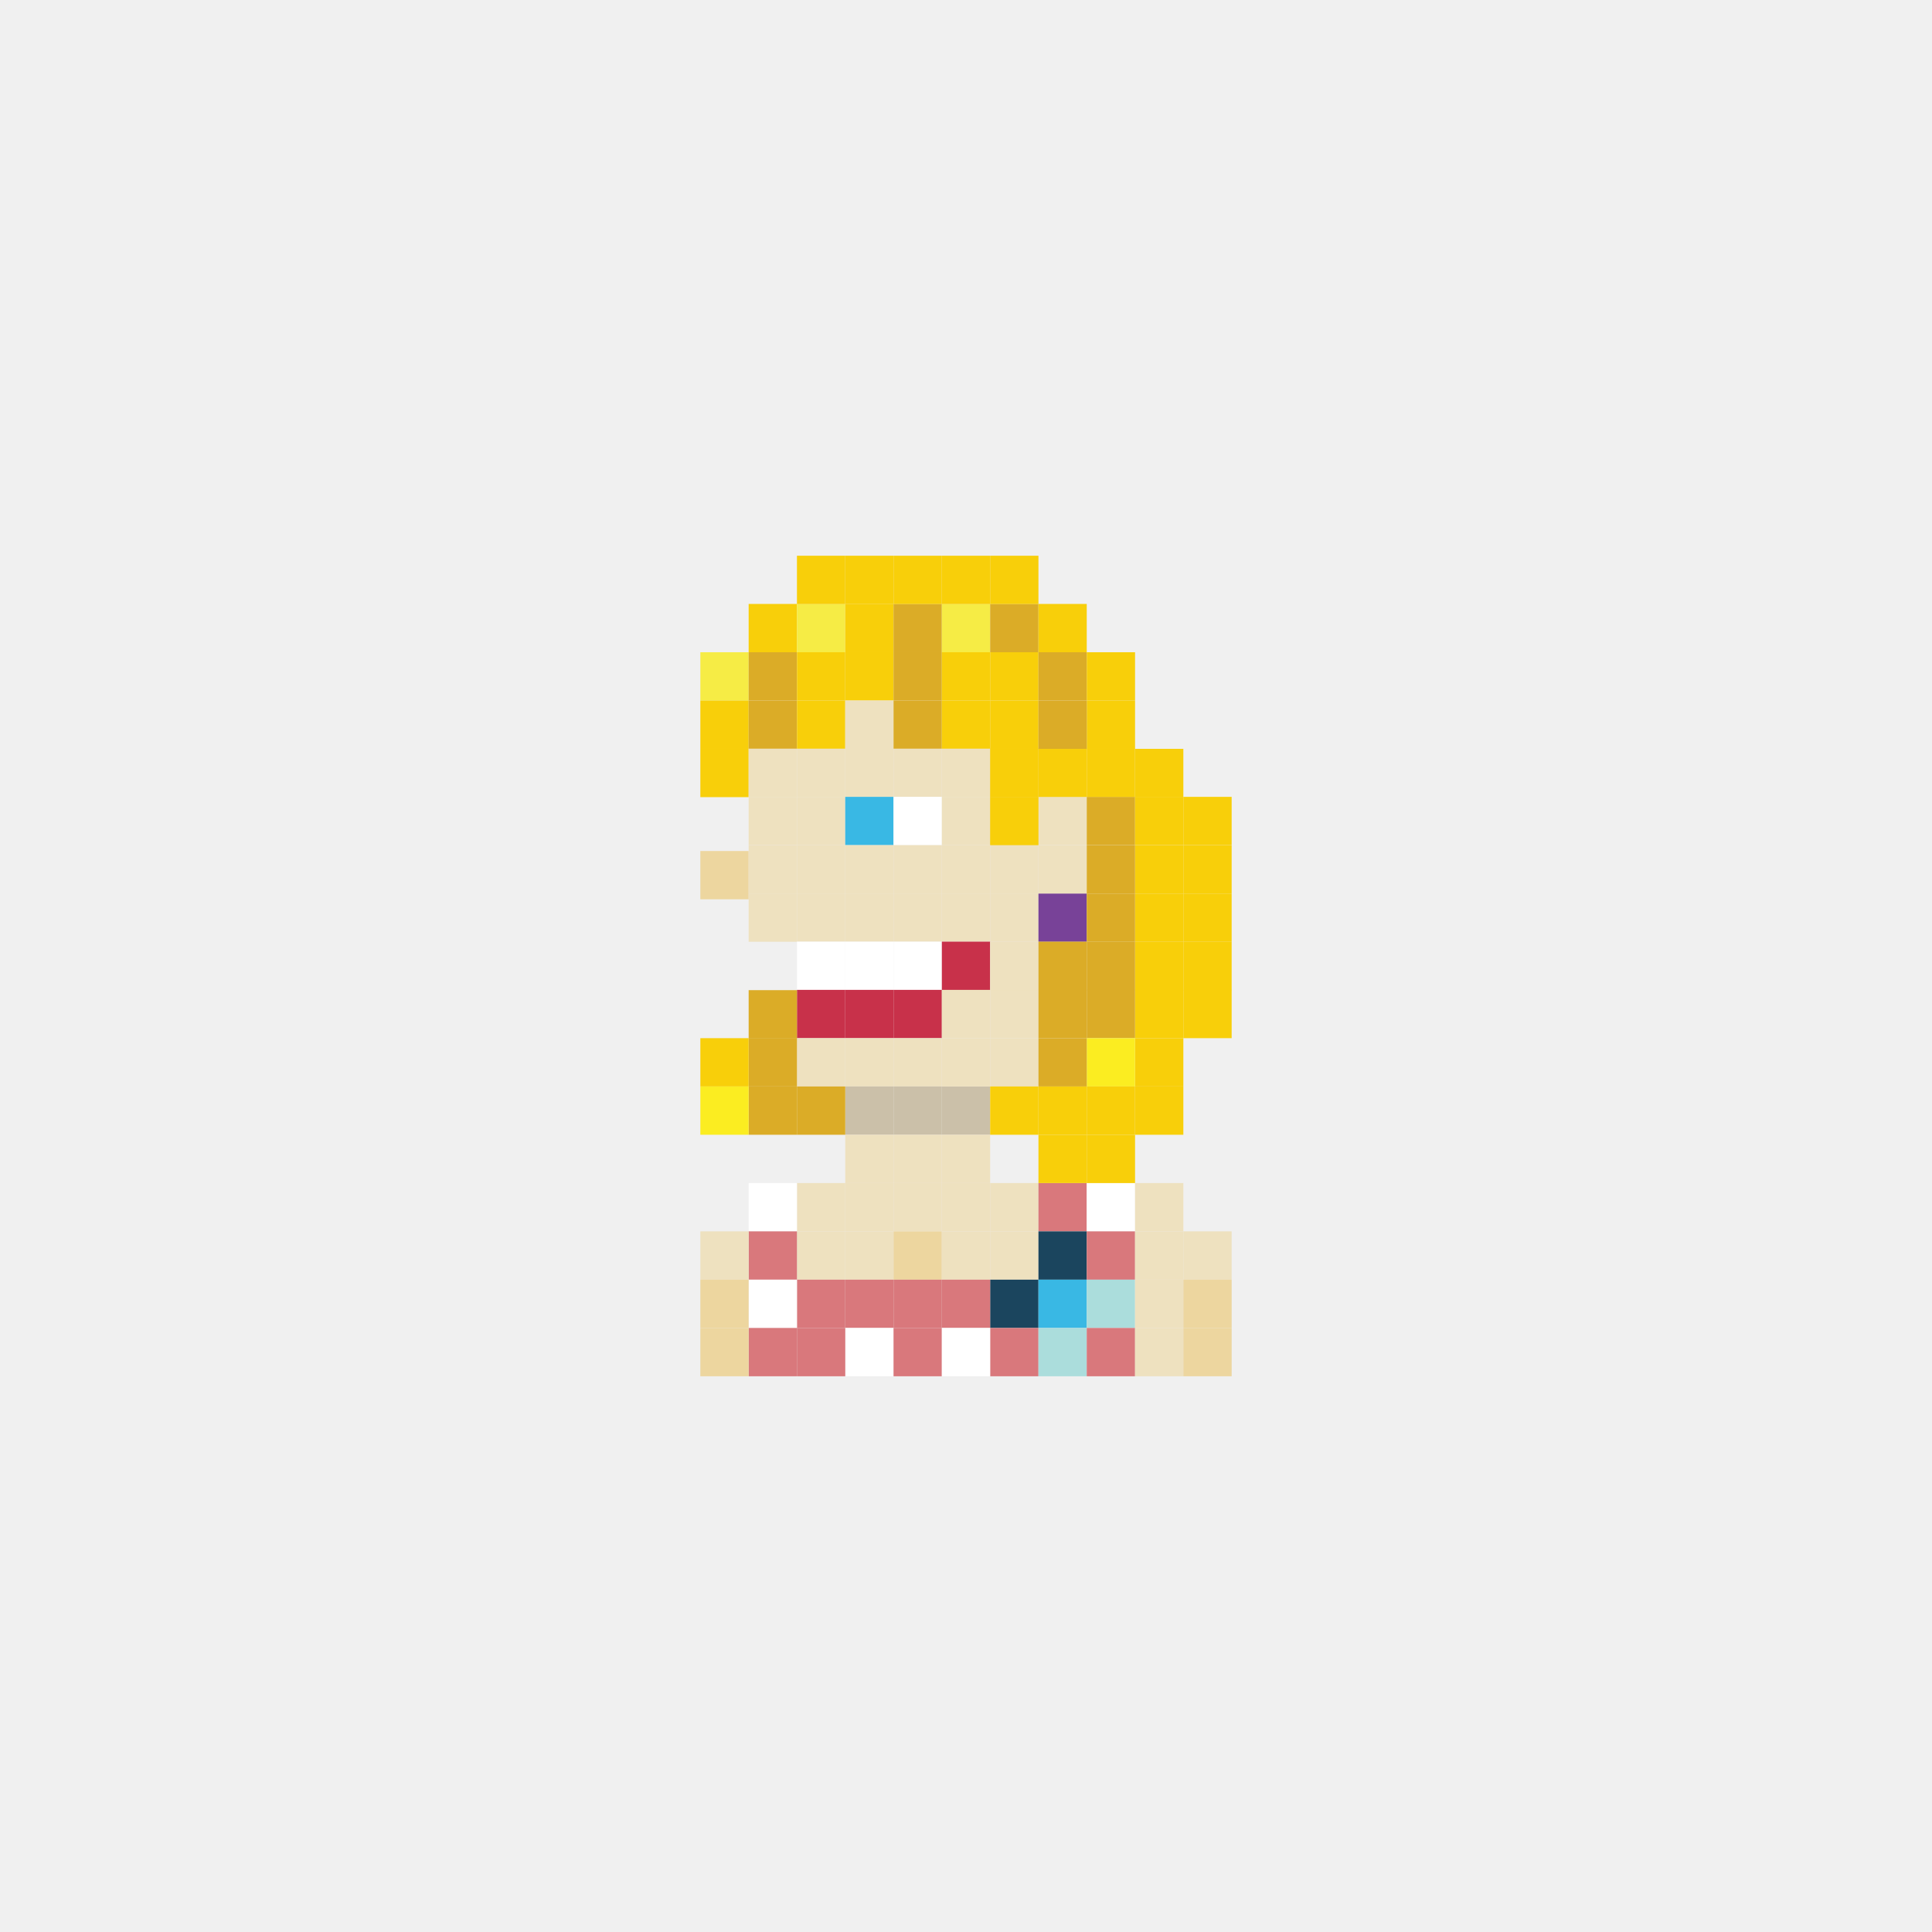
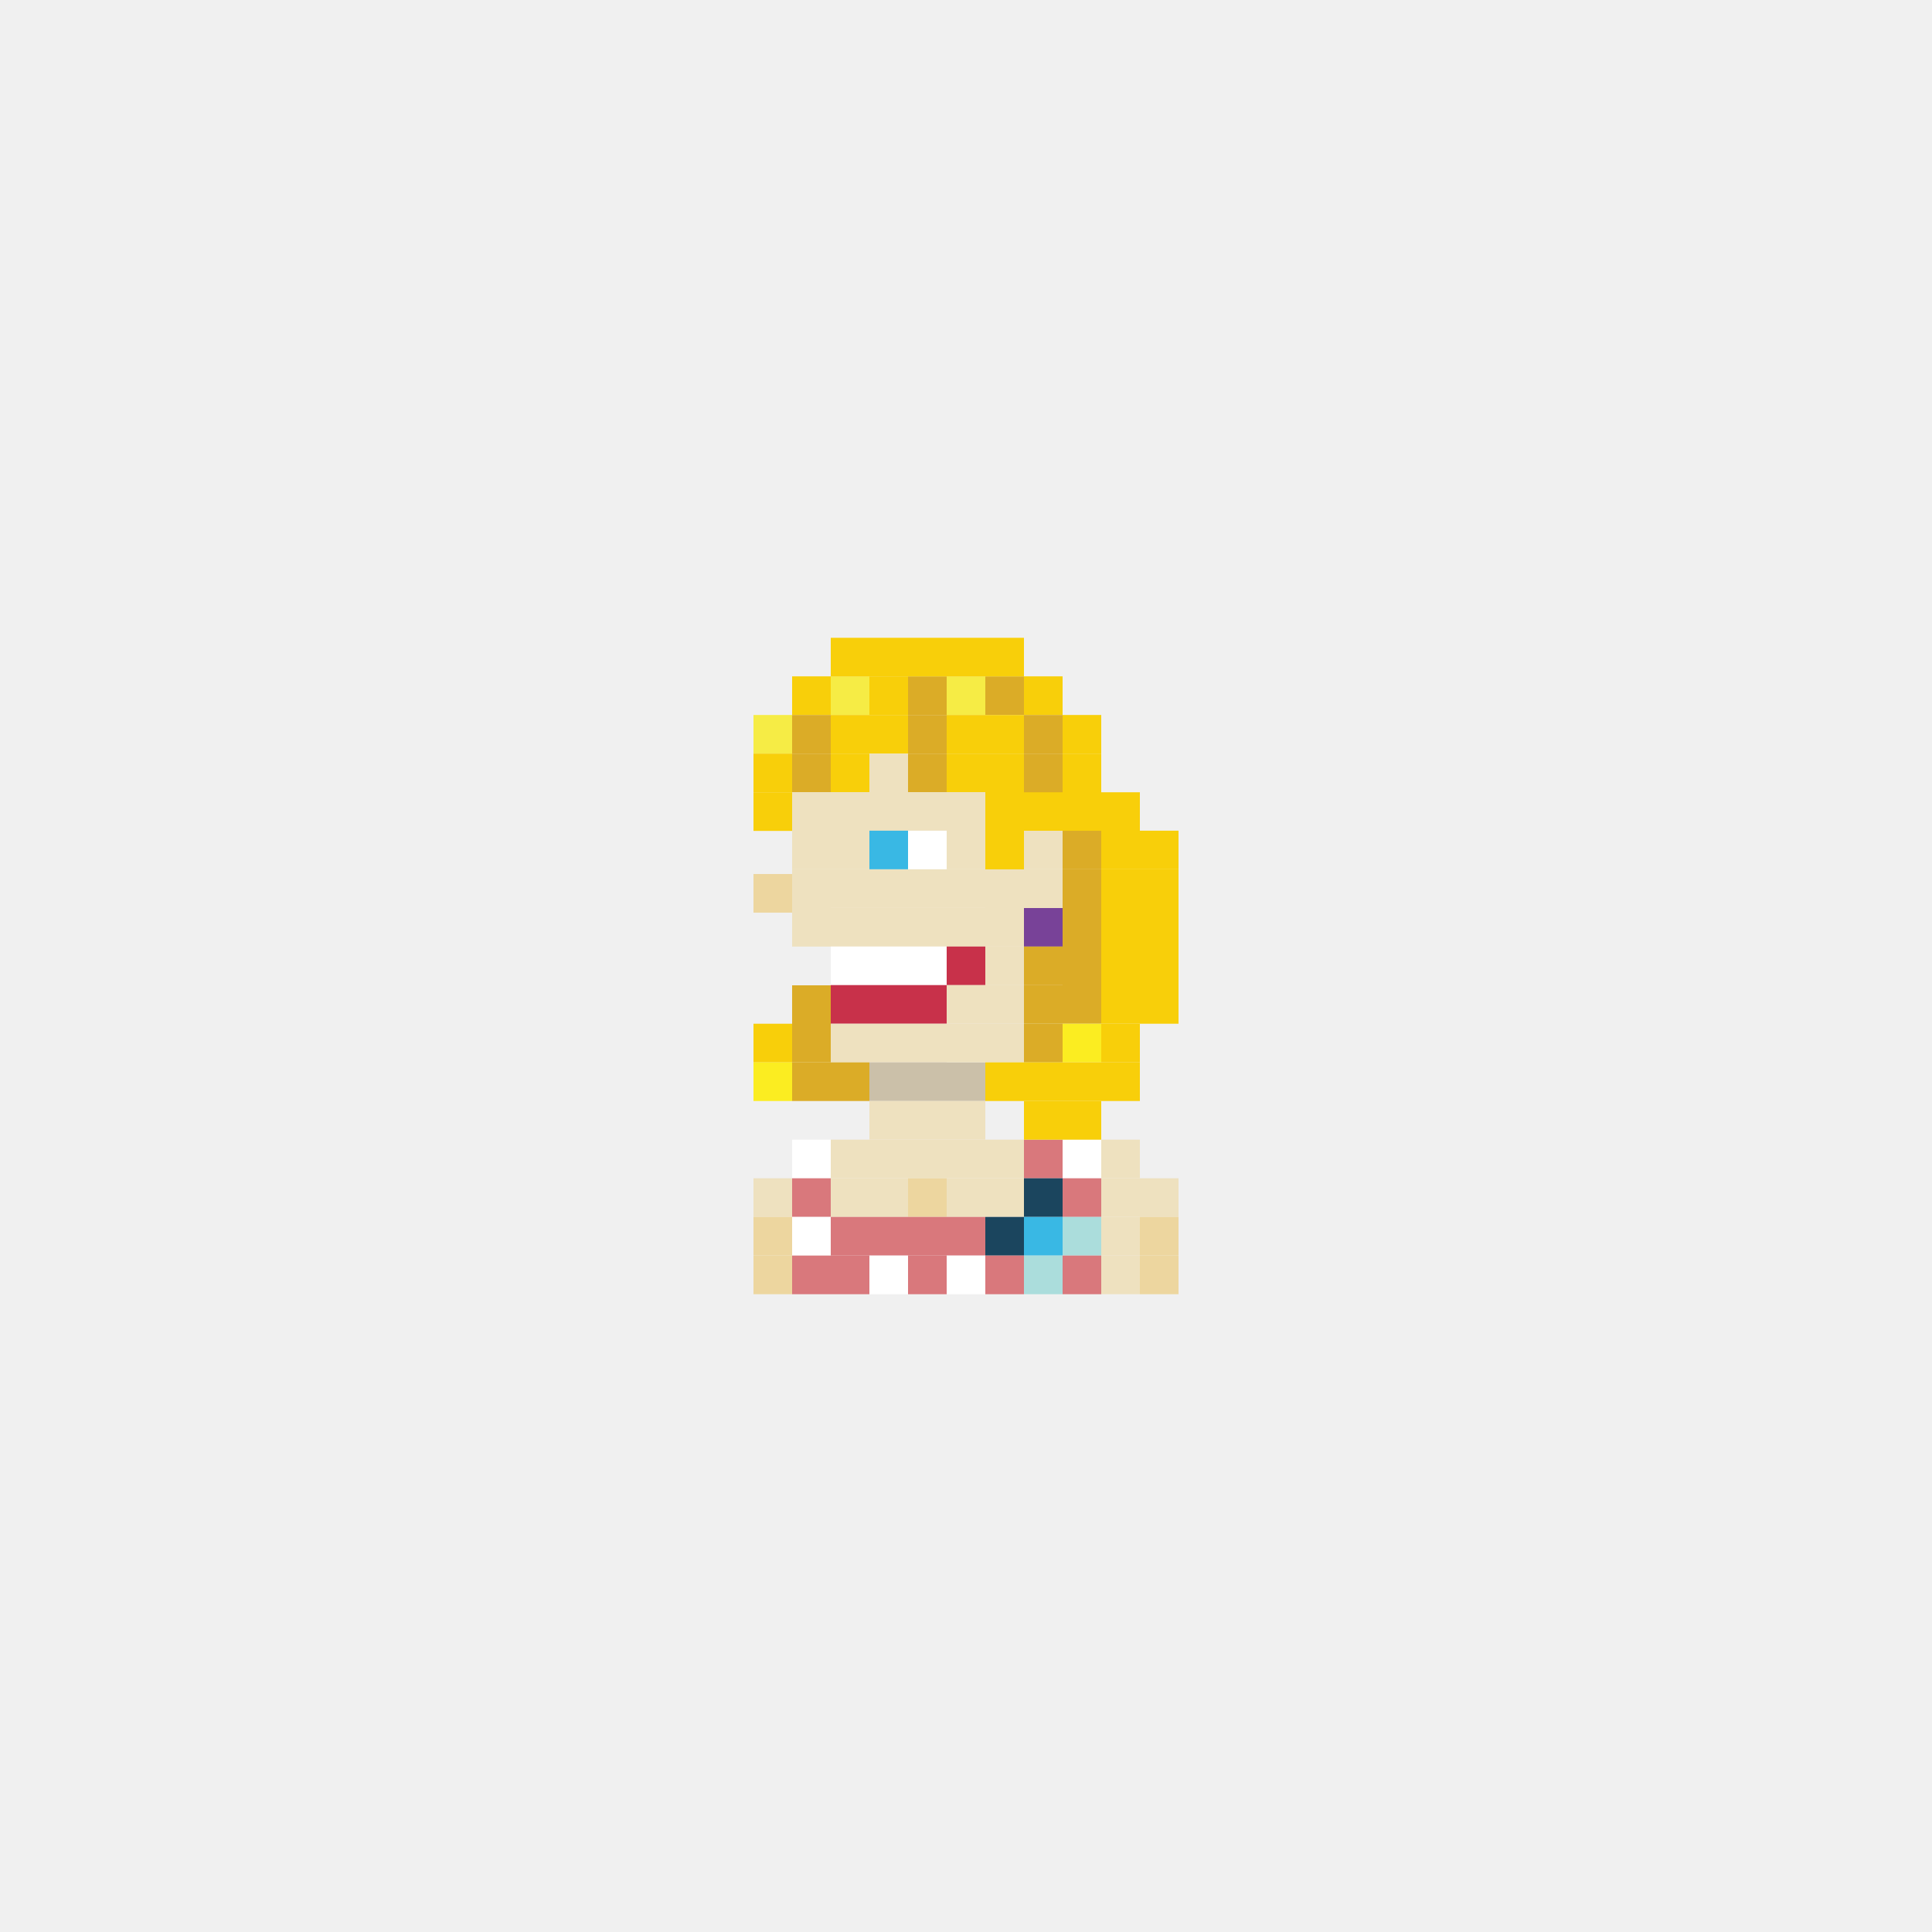
<svg xmlns="http://www.w3.org/2000/svg" version="1.1" id="Layer_1" x="0px" y="0px" width="300px" height="300px" viewBox="0 0 300 300" enable-background="new 0 0 300 300" xml:space="preserve">
  <g>
-     <rect x="108.75" y="101.279" fill="#F6EC45" width="7.5" height="7.5" />
-     <rect x="108.75" y="108.779" fill="#F8CF0A" width="7.5" height="7.5" />
-     <rect x="108.75" y="116.279" fill="#F8CF0A" width="7.5" height="7.5" />
-     <rect x="116.25" y="93.779" fill="#F8CF0A" width="7.5" height="7.5" />
-     <rect x="123.75" y="93.779" fill="#F6EC45" width="7.5" height="7.5" />
-     <rect x="131.25" y="93.779" fill="#F8CF0A" width="7.5" height="7.5" />
-     <rect x="138.75" y="93.779" fill="#DBAC27" width="7.5" height="7.5" />
-     <rect x="146.25" y="93.779" fill="#F6EC45" width="7.5" height="7.5" />
-     <rect x="116.25" y="101.279" fill="#DBAC27" width="7.5" height="7.5" />
-     <rect x="123.75" y="101.279" fill="#F8CF0A" width="7.5" height="7.5" />
-     <rect x="131.25" y="101.279" fill="#F8CF0A" width="7.5" height="7.5" />
-     <rect x="138.75" y="101.279" fill="#DBAC27" width="7.5" height="7.5" />
-     <rect x="146.25" y="101.279" fill="#F8CF0A" width="7.5" height="7.5" />
-     <rect x="116.25" y="108.779" fill="#DBAC27" width="7.5" height="7.5" />
-     <rect x="116.25" y="116.25" fill="#EEE1BF" width="7.5" height="7.5" />
-     <rect x="116.25" y="123.735" fill="#EEE1BF" width="7.5" height="7.5" />
-     <rect x="108.75" y="132.144" fill="#EDD69F" width="7.5" height="7.5" />
-     <rect x="116.25" y="131.25" fill="#EEE1BF" width="7.5" height="7.5" />
-     <rect x="116.25" y="138.735" fill="#EEE1BF" width="7.5" height="7.5" />
-     <rect x="131.25" y="138.735" fill="#EEE1BF" width="7.5" height="7.5" />
-     <rect x="123.75" y="138.735" fill="#EEE1BF" width="7.5" height="7.5" />
-     <rect x="138.75" y="138.735" fill="#EEE1BF" width="7.5" height="7.5" />
-     <rect x="153.75" y="138.735" fill="#EEE1BF" width="7.5" height="7.5" />
-     <rect x="146.25" y="138.735" fill="#EEE1BF" width="7.5" height="7.5" />
-     <rect x="131.25" y="146.221" fill="#FFFFFF" width="7.5" height="7.5" />
-     <rect x="123.75" y="146.221" fill="#FFFFFF" width="7.5" height="7.5" />
-     <rect x="138.75" y="146.221" fill="#FFFFFF" width="7.5" height="7.5" />
-     <rect x="146.25" y="146.221" fill="#C8314A" width="7.5" height="7.5" />
-     <rect x="131.25" y="153.706" fill="#C8314A" width="7.5" height="7.5" />
-     <rect x="123.75" y="153.706" fill="#C8314A" width="7.5" height="7.5" />
-     <rect x="138.75" y="153.706" fill="#C8314A" width="7.5" height="7.5" />
-     <rect x="146.25" y="153.706" fill="#EEE1BF" width="7.5" height="7.5" />
-     <rect x="131.25" y="161.206" fill="#EEE1BF" width="7.5" height="7.5" />
-     <rect x="123.75" y="161.206" fill="#EEE1BF" width="7.5" height="7.5" />
-     <rect x="138.75" y="161.206" fill="#EEE1BF" width="7.5" height="7.5" />
-     <rect x="131.25" y="168.706" fill="#CBC0A9" width="7.5" height="7.5" />
-     <rect x="138.75" y="168.706" fill="#CBC0A9" width="7.5" height="7.5" />
-     <rect x="131.25" y="176.206" fill="#EEE1BF" width="7.5" height="7.5" />
-     <rect x="138.75" y="176.206" fill="#EEE1BF" width="7.5" height="7.5" />
-     <rect x="146.25" y="168.706" fill="#CBC0A9" width="7.5" height="7.5" />
-     <rect x="146.25" y="161.206" fill="#EEE1BF" width="7.5" height="7.5" />
-     <rect x="153.75" y="161.206" fill="#EEE1BF" width="7.5" height="7.5" />
-     <rect x="146.25" y="176.206" fill="#EEE1BF" width="7.5" height="7.5" />
-     <rect x="131.25" y="183.706" fill="#EEE1BF" width="7.5" height="7.5" />
-     <rect x="138.75" y="183.706" fill="#EEE1BF" width="7.5" height="7.5" />
-     <rect x="153.75" y="183.706" fill="#EEE1BF" width="7.5" height="7.5" />
-     <rect x="146.25" y="183.706" fill="#EEE1BF" width="7.5" height="7.5" />
-     <rect x="123.75" y="183.706" fill="#EEE1BF" width="7.5" height="7.5" />
-     <rect x="116.25" y="183.706" fill="#FFFFFF" width="7.5" height="7.5" />
-     <rect x="161.25" y="183.706" fill="#D9787C" width="7.5" height="7.5" />
-     <rect x="168.75" y="183.706" fill="#FFFFFF" width="7.5" height="7.5" />
-     <rect x="176.25" y="183.706" fill="#EEE1BF" width="7.5" height="7.5" />
-     <rect x="131.25" y="191.206" fill="#EEE1BF" width="7.5" height="7.5" />
-     <rect x="138.75" y="191.206" fill="#EDD69F" width="7.5" height="7.5" />
-     <rect x="153.75" y="191.206" fill="#EEE1BF" width="7.5" height="7.5" />
-     <rect x="146.25" y="191.206" fill="#EEE1BF" width="7.5" height="7.5" />
-     <rect x="123.75" y="191.206" fill="#EEE1BF" width="7.5" height="7.5" />
-     <rect x="116.25" y="191.206" fill="#D9787C" width="7.5" height="7.5" />
-     <rect x="108.75" y="191.206" fill="#EEE1BF" width="7.5" height="7.5" />
-     <rect x="161.25" y="191.206" fill="#1B455E" width="7.5" height="7.5" />
-     <rect x="168.75" y="191.206" fill="#D9787C" width="7.5" height="7.5" />
-     <rect x="176.25" y="191.206" fill="#EEE1BF" width="7.5" height="7.5" />
-     <rect x="183.75" y="191.206" fill="#EEE1BF" width="7.5" height="7.5" />
-     <rect x="131.25" y="198.706" fill="#D9787C" width="7.5" height="7.5" />
-     <rect x="138.75" y="198.706" fill="#D9787C" width="7.5" height="7.5" />
-     <rect x="153.75" y="198.706" fill="#1B455E" width="7.5" height="7.5" />
-     <rect x="146.25" y="198.706" fill="#D9787C" width="7.5" height="7.5" />
-     <rect x="123.75" y="198.706" fill="#D9787C" width="7.5" height="7.5" />
-     <rect x="116.25" y="198.706" fill="#FFFFFF" width="7.5" height="7.5" />
-     <rect x="108.75" y="198.706" fill="#EDD69F" width="7.5" height="7.5" />
-     <rect x="161.25" y="198.706" fill="#39B8E4" width="7.5" height="7.5" />
-     <rect x="168.75" y="198.706" fill="#ABDDDC" width="7.5" height="7.5" />
-     <rect x="176.25" y="198.706" fill="#EEE1BF" width="7.5" height="7.5" />
-     <rect x="183.75" y="198.706" fill="#EDD69F" width="7.5" height="7.5" />
-     <rect x="131.25" y="206.206" fill="#FFFFFF" width="7.5" height="7.5" />
-     <rect x="138.75" y="206.206" fill="#D9787C" width="7.5" height="7.5" />
-     <rect x="153.75" y="206.206" fill="#D9787C" width="7.5" height="7.5" />
-     <rect x="146.25" y="206.206" fill="#FFFFFF" width="7.5" height="7.5" />
-     <rect x="123.75" y="206.206" fill="#D9787C" width="7.5" height="7.5" />
-     <rect x="116.25" y="206.206" fill="#D9787C" width="7.5" height="7.5" />
-     <rect x="108.75" y="206.206" fill="#EDD69F" width="7.5" height="7.5" />
-     <rect x="161.25" y="206.206" fill="#ABDDDC" width="7.5" height="7.5" />
-     <rect x="168.75" y="206.206" fill="#D9787C" width="7.5" height="7.5" />
-     <rect x="176.25" y="206.206" fill="#EEE1BF" width="7.5" height="7.5" />
-     <rect x="183.75" y="206.206" fill="#EDD69F" width="7.5" height="7.5" />
-     <rect x="161.25" y="138.735" fill="#784298" width="7.5" height="7.5" />
-     <rect x="153.75" y="131.25" fill="#EEE1BF" width="7.5" height="7.5" />
-     <rect x="161.25" y="131.25" fill="#EEE1BF" width="7.5" height="7.5" />
-     <rect x="153.75" y="153.706" fill="#EEE1BF" width="7.5" height="7.5" />
-     <rect x="161.25" y="153.706" fill="#DBAC27" width="7.5" height="7.5" />
-     <rect x="153.75" y="146.221" fill="#EEE1BF" width="7.5" height="7.5" />
-     <rect x="161.25" y="146.221" fill="#DBAC27" width="7.5" height="7.5" />
-     <rect x="153.75" y="123.735" fill="#EDD69F" width="7.5" height="7.5" />
-     <rect x="161.25" y="123.735" fill="#EEE1BF" width="7.5" height="7.5" />
-     <rect x="153.75" y="116.25" fill="#EDD69F" width="7.5" height="7.5" />
-     <rect x="161.25" y="116.25" fill="#F8CF0A" width="7.5" height="7.5" />
-     <rect x="168.75" y="123.735" fill="#DBAC27" width="7.5" height="7.5" />
-     <rect x="168.75" y="116.25" fill="#F8CF0A" width="7.5" height="7.5" />
-     <rect x="123.75" y="108.779" fill="#F8CF0A" width="7.5" height="7.5" />
-     <rect x="131.25" y="108.779" fill="#EEE1BF" width="7.5" height="7.5" />
-     <rect x="138.75" y="108.779" fill="#DBAC27" width="7.5" height="7.5" />
-     <rect x="146.25" y="108.779" fill="#F8CF0A" width="7.5" height="7.5" />
-     <rect x="123.75" y="116.25" fill="#EEE1BF" width="7.5" height="7.5" />
-     <rect x="131.25" y="116.25" fill="#EEE1BF" width="7.5" height="7.5" />
-     <rect x="138.75" y="116.25" fill="#EEE1BF" width="7.5" height="7.5" />
-     <rect x="146.25" y="116.25" fill="#EEE1BF" width="7.5" height="7.5" />
-     <rect x="123.75" y="123.735" fill="#EEE1BF" width="7.5" height="7.5" />
-     <rect x="131.25" y="123.735" fill="#39B8E4" width="7.5" height="7.5" />
-     <rect x="138.75" y="123.735" fill="#FFFFFF" width="7.5" height="7.5" />
-     <rect x="146.25" y="123.735" fill="#EEE1BF" width="7.5" height="7.5" />
-     <rect x="123.75" y="131.235" fill="#EEE1BF" width="7.5" height="7.5" />
-     <rect x="131.25" y="131.235" fill="#EEE1BF" width="7.5" height="7.5" />
-     <rect x="138.75" y="131.235" fill="#EEE1BF" width="7.5" height="7.5" />
-     <rect x="146.25" y="131.235" fill="#EEE1BF" width="7.5" height="7.5" />
-     <rect x="153.75" y="93.779" fill="#DBAC27" width="7.5" height="7.5" />
-     <rect x="161.25" y="93.779" fill="#F8CF0A" width="7.5" height="7.5" />
-     <rect x="123.75" y="86.294" fill="#F8CF0A" width="7.5" height="7.5" />
-     <rect x="131.25" y="86.294" fill="#F8CF0A" width="7.5" height="7.5" />
-     <rect x="138.75" y="86.294" fill="#F8CF0A" width="7.5" height="7.5" />
-     <rect x="146.25" y="86.294" fill="#F8CF0A" width="7.5" height="7.5" />
-     <rect x="153.75" y="86.294" fill="#F8CF0A" width="7.5" height="7.5" />
-     <rect x="153.75" y="101.279" fill="#F8CF0A" width="7.5" height="7.5" />
-     <rect x="153.75" y="116.25" fill="#F8CF0A" width="7.5" height="7.5" />
-     <rect x="153.75" y="123.735" fill="#F8CF0A" width="7.5" height="7.5" />
-     <rect x="161.25" y="101.279" fill="#DBAC27" width="7.5" height="7.5" />
-     <rect x="168.75" y="101.279" fill="#F8CF0A" width="7.5" height="7.5" />
-     <rect x="168.75" y="108.779" fill="#F8CF0A" width="7.5" height="7.5" />
-     <rect x="176.25" y="116.279" fill="#F8CF0A" width="7.5" height="7.5" />
-     <rect x="176.25" y="123.735" fill="#F8CF0A" width="7.5" height="7.5" />
-     <rect x="176.25" y="138.75" fill="#F8CF0A" width="7.5" height="7.5" />
-     <rect x="176.25" y="131.25" fill="#F8CF0A" width="7.5" height="7.5" />
-     <rect x="176.25" y="146.25" fill="#F8CF0A" width="7.5" height="7.5" />
-     <rect x="168.75" y="138.75" fill="#DBAC27" width="7.5" height="7.5" />
-     <rect x="168.75" y="131.25" fill="#DBAC27" width="7.5" height="7.5" />
-     <rect x="168.75" y="146.25" fill="#DBAC27" width="7.5" height="7.5" />
-     <rect x="176.25" y="153.706" fill="#F8CF0A" width="7.5" height="7.5" />
-     <rect x="183.75" y="123.735" fill="#F8CF0A" width="7.5" height="7.5" />
-     <rect x="183.75" y="138.75" fill="#F8CF0A" width="7.5" height="7.5" />
-     <rect x="183.75" y="131.25" fill="#F8CF0A" width="7.5" height="7.5" />
-     <rect x="183.75" y="146.25" fill="#F8CF0A" width="7.5" height="7.5" />
-     <rect x="183.75" y="153.706" fill="#F8CF0A" width="7.5" height="7.5" />
-     <rect x="168.75" y="153.706" fill="#DBAC27" width="7.5" height="7.5" />
-     <rect x="176.25" y="161.206" fill="#F8CF0A" width="7.5" height="7.5" />
-     <rect x="116.25" y="161.206" fill="#DBAC27" width="7.5" height="7.5" />
-     <rect x="123.75" y="168.706" fill="#DBAC27" width="7.5" height="7.5" />
-     <rect x="116.25" y="168.706" fill="#DBAC27" width="7.5" height="7.5" />
-     <rect x="116.25" y="153.75" fill="#DBAC27" width="7.5" height="7.5" />
-     <rect x="108.75" y="161.206" fill="#F8CF0A" width="7.5" height="7.5" />
-     <rect x="108.75" y="168.706" fill="#FBED21" width="7.5" height="7.5" />
-     <rect x="168.75" y="161.206" fill="#FBED21" width="7.5" height="7.5" />
-     <rect x="176.25" y="168.706" fill="#F8CF0A" width="7.5" height="7.5" />
-     <rect x="168.75" y="168.706" fill="#F8CF0A" width="7.5" height="7.5" />
-     <rect x="168.75" y="176.206" fill="#F8CF0A" width="7.5" height="7.5" />
-     <rect x="161.25" y="176.206" fill="#F8CF0A" width="7.5" height="7.5" />
-     <rect x="161.25" y="161.206" fill="#DBAC27" width="7.5" height="7.5" />
-     <rect x="161.25" y="168.706" fill="#F8CF0A" width="7.5" height="7.5" />
-     <rect x="153.75" y="168.706" fill="#F8CF0A" width="7.5" height="7.5" />
-     <rect x="153.75" y="108.779" fill="#F8CF0A" width="7.5" height="7.5" />
-     <rect x="161.25" y="108.779" fill="#DBAC27" width="7.5" height="7.5" />
+     <rect x="117" y="111.023" fill="#F6EC45" width="6" height="6" />
+     <rect x="117" y="117.023" fill="#F8CF0A" width="6" height="6" />
+     <rect x="117" y="123.023" fill="#F8CF0A" width="6" height="6" />
+     <rect x="123" y="105.023" fill="#F8CF0A" width="6" height="6" />
+     <rect x="129" y="105.023" fill="#F6EC45" width="6" height="6" />
+     <rect x="135" y="105.023" fill="#F8CF0A" width="6" height="6" />
+     <rect x="141" y="105.023" fill="#DBAC27" width="6" height="6" />
+     <rect x="147" y="105.023" fill="#F6EC45" width="6" height="6" />
+     <rect x="123" y="111.023" fill="#DBAC27" width="6" height="6" />
+     <rect x="129" y="111.023" fill="#F8CF0A" width="6" height="6" />
+     <rect x="135" y="111.023" fill="#F8CF0A" width="6" height="6" />
+     <rect x="141" y="111.023" fill="#DBAC27" width="6" height="6" />
+     <rect x="147" y="111.023" fill="#F8CF0A" width="6" height="6" />
+     <rect x="123" y="117.023" fill="#DBAC27" width="6" height="6" />
+     <rect x="123" y="123" fill="#EEE1BF" width="6" height="6" />
+     <rect x="123" y="128.988" fill="#EEE1BF" width="6" height="6" />
+     <rect x="117" y="135.715" fill="#EDD69F" width="6" height="6" />
+     <rect x="123" y="135" fill="#EEE1BF" width="6" height="6" />
+     <rect x="123" y="140.988" fill="#EEE1BF" width="6" height="6" />
+     <rect x="135" y="140.988" fill="#EEE1BF" width="6" height="6" />
+     <rect x="129" y="140.988" fill="#EEE1BF" width="6" height="6" />
+     <rect x="141" y="140.988" fill="#EEE1BF" width="6" height="6" />
+     <rect x="153" y="140.988" fill="#EEE1BF" width="6" height="6" />
+     <rect x="147" y="140.988" fill="#EEE1BF" width="6" height="6" />
+     <rect x="135" y="146.977" fill="#FFFFFF" width="6" height="6" />
+     <rect x="129" y="146.977" fill="#FFFFFF" width="6" height="6" />
+     <rect x="141" y="146.977" fill="#FFFFFF" width="6" height="6" />
+     <rect x="147" y="146.977" fill="#C8314A" width="6" height="6" />
+     <rect x="135" y="152.965" fill="#C8314A" width="6" height="6" />
+     <rect x="129" y="152.965" fill="#C8314A" width="6" height="6" />
+     <rect x="141" y="152.965" fill="#C8314A" width="6" height="6" />
+     <rect x="147" y="152.965" fill="#EEE1BF" width="6" height="6" />
+     <rect x="135" y="158.965" fill="#EEE1BF" width="6" height="6" />
+     <rect x="129" y="158.965" fill="#EEE1BF" width="6" height="6" />
+     <rect x="141" y="158.965" fill="#EEE1BF" width="6" height="6" />
+     <rect x="135" y="164.965" fill="#CBC0A9" width="6" height="6" />
+     <rect x="141" y="164.965" fill="#CBC0A9" width="6" height="6" />
+     <rect x="135" y="170.965" fill="#EEE1BF" width="6" height="6" />
+     <rect x="141" y="170.965" fill="#EEE1BF" width="6" height="6" />
+     <rect x="147" y="164.965" fill="#CBC0A9" width="6" height="6" />
+     <rect x="147" y="158.965" fill="#EEE1BF" width="6" height="6" />
+     <rect x="153" y="158.965" fill="#EEE1BF" width="6" height="6" />
+     <rect x="147" y="170.965" fill="#EEE1BF" width="6" height="6" />
+     <rect x="135" y="176.965" fill="#EEE1BF" width="6" height="6" />
+     <rect x="141" y="176.965" fill="#EEE1BF" width="6" height="6" />
+     <rect x="153" y="176.965" fill="#EEE1BF" width="6" height="6" />
+     <rect x="147" y="176.965" fill="#EEE1BF" width="6" height="6" />
+     <rect x="129" y="176.965" fill="#EEE1BF" width="6" height="6" />
+     <rect x="123" y="176.965" fill="#FFFFFF" width="6" height="6" />
+     <rect x="159" y="176.965" fill="#D9787C" width="6" height="6" />
+     <rect x="165" y="176.965" fill="#FFFFFF" width="6" height="6" />
+     <rect x="171" y="176.965" fill="#EEE1BF" width="6" height="6" />
+     <rect x="135" y="182.965" fill="#EEE1BF" width="6" height="6" />
+     <rect x="141" y="182.965" fill="#EDD69F" width="6" height="6" />
+     <rect x="153" y="182.965" fill="#EEE1BF" width="6" height="6" />
+     <rect x="147" y="182.965" fill="#EEE1BF" width="6" height="6" />
+     <rect x="129" y="182.965" fill="#EEE1BF" width="6" height="6" />
+     <rect x="123" y="182.965" fill="#D9787C" width="6" height="6" />
+     <rect x="117" y="182.965" fill="#EEE1BF" width="6" height="6" />
+     <rect x="159" y="182.965" fill="#1B455E" width="6" height="6" />
+     <rect x="165" y="182.965" fill="#D9787C" width="6" height="6" />
+     <rect x="171" y="182.965" fill="#EEE1BF" width="6" height="6" />
+     <rect x="177" y="182.965" fill="#EEE1BF" width="6" height="6" />
+     <rect x="135" y="188.965" fill="#D9787C" width="6" height="6" />
+     <rect x="141" y="188.965" fill="#D9787C" width="6" height="6" />
+     <rect x="153" y="188.965" fill="#1B455E" width="6" height="6" />
+     <rect x="147" y="188.965" fill="#D9787C" width="6" height="6" />
+     <rect x="129" y="188.965" fill="#D9787C" width="6" height="6" />
+     <rect x="123" y="188.965" fill="#FFFFFF" width="6" height="6" />
+     <rect x="117" y="188.965" fill="#EDD69F" width="6" height="6" />
+     <rect x="159" y="188.965" fill="#39B8E4" width="6" height="6" />
+     <rect x="165" y="188.965" fill="#ABDDDC" width="6" height="6" />
+     <rect x="171" y="188.965" fill="#EEE1BF" width="6" height="6" />
+     <rect x="177" y="188.965" fill="#EDD69F" width="6" height="6" />
+     <rect x="135" y="194.965" fill="#FFFFFF" width="6" height="6" />
+     <rect x="141" y="194.965" fill="#D9787C" width="6" height="6" />
+     <rect x="153" y="194.965" fill="#D9787C" width="6" height="6" />
+     <rect x="147" y="194.965" fill="#FFFFFF" width="6" height="6" />
+     <rect x="129" y="194.965" fill="#D9787C" width="6" height="6" />
+     <rect x="123" y="194.965" fill="#D9787C" width="6" height="6" />
+     <rect x="117" y="194.965" fill="#EDD69F" width="6" height="6" />
+     <rect x="159" y="194.965" fill="#ABDDDC" width="6" height="6" />
+     <rect x="165" y="194.965" fill="#D9787C" width="6" height="6" />
+     <rect x="171" y="194.965" fill="#EEE1BF" width="6" height="6" />
+     <rect x="177" y="194.965" fill="#EDD69F" width="6" height="6" />
+     <rect x="159" y="140.988" fill="#784298" width="6" height="6" />
+     <rect x="153" y="135" fill="#EEE1BF" width="6" height="6" />
+     <rect x="159" y="135" fill="#EEE1BF" width="6" height="6" />
+     <rect x="153" y="152.965" fill="#EEE1BF" width="6" height="6" />
+     <rect x="159" y="152.965" fill="#DBAC27" width="6" height="6" />
+     <rect x="153" y="146.977" fill="#EEE1BF" width="6" height="6" />
+     <rect x="159" y="146.977" fill="#DBAC27" width="6" height="6" />
+     <rect x="153" y="128.988" fill="#EDD69F" width="6" height="6" />
+     <rect x="159" y="128.988" fill="#EEE1BF" width="6" height="6" />
+     <rect x="153" y="123" fill="#EDD69F" width="6" height="6" />
+     <rect x="159" y="123" fill="#F8CF0A" width="6" height="6" />
+     <rect x="165" y="128.988" fill="#DBAC27" width="6" height="6" />
+     <rect x="165" y="123" fill="#F8CF0A" width="6" height="6" />
+     <rect x="129" y="117.023" fill="#F8CF0A" width="6" height="6" />
+     <rect x="135" y="117.023" fill="#EEE1BF" width="6" height="6" />
+     <rect x="141" y="117.023" fill="#DBAC27" width="6" height="6" />
+     <rect x="147" y="117.023" fill="#F8CF0A" width="6" height="6" />
+     <rect x="129" y="123" fill="#EEE1BF" width="6" height="6" />
+     <rect x="135" y="123" fill="#EEE1BF" width="6" height="6" />
+     <rect x="141" y="123" fill="#EEE1BF" width="6" height="6" />
+     <rect x="147" y="123" fill="#EEE1BF" width="6" height="6" />
+     <rect x="129" y="128.988" fill="#EEE1BF" width="6" height="6" />
+     <rect x="135" y="128.988" fill="#39B8E4" width="6" height="6" />
+     <rect x="141" y="128.988" fill="#FFFFFF" width="6" height="6" />
+     <rect x="147" y="128.988" fill="#EEE1BF" width="6" height="6" />
+     <rect x="129" y="134.988" fill="#EEE1BF" width="6" height="6" />
+     <rect x="135" y="134.988" fill="#EEE1BF" width="6" height="6" />
+     <rect x="141" y="134.988" fill="#EEE1BF" width="6" height="6" />
+     <rect x="147" y="134.988" fill="#EEE1BF" width="6" height="6" />
+     <rect x="153" y="105.023" fill="#DBAC27" width="6" height="6" />
+     <rect x="159" y="105.023" fill="#F8CF0A" width="6" height="6" />
+     <rect x="129" y="99.035" fill="#F8CF0A" width="6" height="6" />
+     <rect x="135" y="99.035" fill="#F8CF0A" width="6" height="6" />
+     <rect x="141" y="99.035" fill="#F8CF0A" width="6" height="6" />
+     <rect x="147" y="99.035" fill="#F8CF0A" width="6" height="6" />
+     <rect x="153" y="99.035" fill="#F8CF0A" width="6" height="6" />
+     <rect x="153" y="111.023" fill="#F8CF0A" width="6" height="6" />
+     <rect x="153" y="123" fill="#F8CF0A" width="6" height="6" />
+     <rect x="153" y="128.988" fill="#F8CF0A" width="6" height="6" />
+     <rect x="159" y="111.023" fill="#DBAC27" width="6" height="6" />
+     <rect x="165" y="111.023" fill="#F8CF0A" width="6" height="6" />
+     <rect x="165" y="117.023" fill="#F8CF0A" width="6" height="6" />
+     <rect x="171" y="123.023" fill="#F8CF0A" width="6" height="6" />
+     <rect x="171" y="128.988" fill="#F8CF0A" width="6" height="6" />
+     <rect x="171" y="141" fill="#F8CF0A" width="6" height="6" />
+     <rect x="171" y="135" fill="#F8CF0A" width="6" height="6" />
+     <rect x="171" y="147" fill="#F8CF0A" width="6" height="6" />
+     <rect x="165" y="141" fill="#DBAC27" width="6" height="6" />
+     <rect x="165" y="135" fill="#DBAC27" width="6" height="6" />
+     <rect x="165" y="147" fill="#DBAC27" width="6" height="6" />
+     <rect x="171" y="152.965" fill="#F8CF0A" width="6" height="6" />
+     <rect x="177" y="128.988" fill="#F8CF0A" width="6" height="6" />
+     <rect x="177" y="141" fill="#F8CF0A" width="6" height="6" />
+     <rect x="177" y="135" fill="#F8CF0A" width="6" height="6" />
+     <rect x="177" y="147" fill="#F8CF0A" width="6" height="6" />
+     <rect x="177" y="152.965" fill="#F8CF0A" width="6" height="6" />
+     <rect x="165" y="152.965" fill="#DBAC27" width="6" height="6" />
+     <rect x="171" y="158.965" fill="#F8CF0A" width="6" height="6" />
+     <rect x="123" y="158.965" fill="#DBAC27" width="6" height="6" />
+     <rect x="129" y="164.965" fill="#DBAC27" width="6" height="6" />
+     <rect x="123" y="164.965" fill="#DBAC27" width="6" height="6" />
+     <rect x="123" y="153" fill="#DBAC27" width="6" height="6" />
+     <rect x="117" y="158.965" fill="#F8CF0A" width="6" height="6" />
+     <rect x="117" y="164.965" fill="#FBED21" width="6" height="6" />
+     <rect x="165" y="158.965" fill="#FBED21" width="6" height="6" />
+     <rect x="171" y="164.965" fill="#F8CF0A" width="6" height="6" />
+     <rect x="165" y="164.965" fill="#F8CF0A" width="6" height="6" />
+     <rect x="165" y="170.965" fill="#F8CF0A" width="6" height="6" />
+     <rect x="159" y="170.965" fill="#F8CF0A" width="6" height="6" />
+     <rect x="159" y="158.965" fill="#DBAC27" width="6" height="6" />
+     <rect x="159" y="164.965" fill="#F8CF0A" width="6" height="6" />
+     <rect x="153" y="164.965" fill="#F8CF0A" width="6" height="6" />
+     <rect x="153" y="117.023" fill="#F8CF0A" width="6" height="6" />
+     <rect x="159" y="117.023" fill="#DBAC27" width="6" height="6" />
  </g>
</svg>
